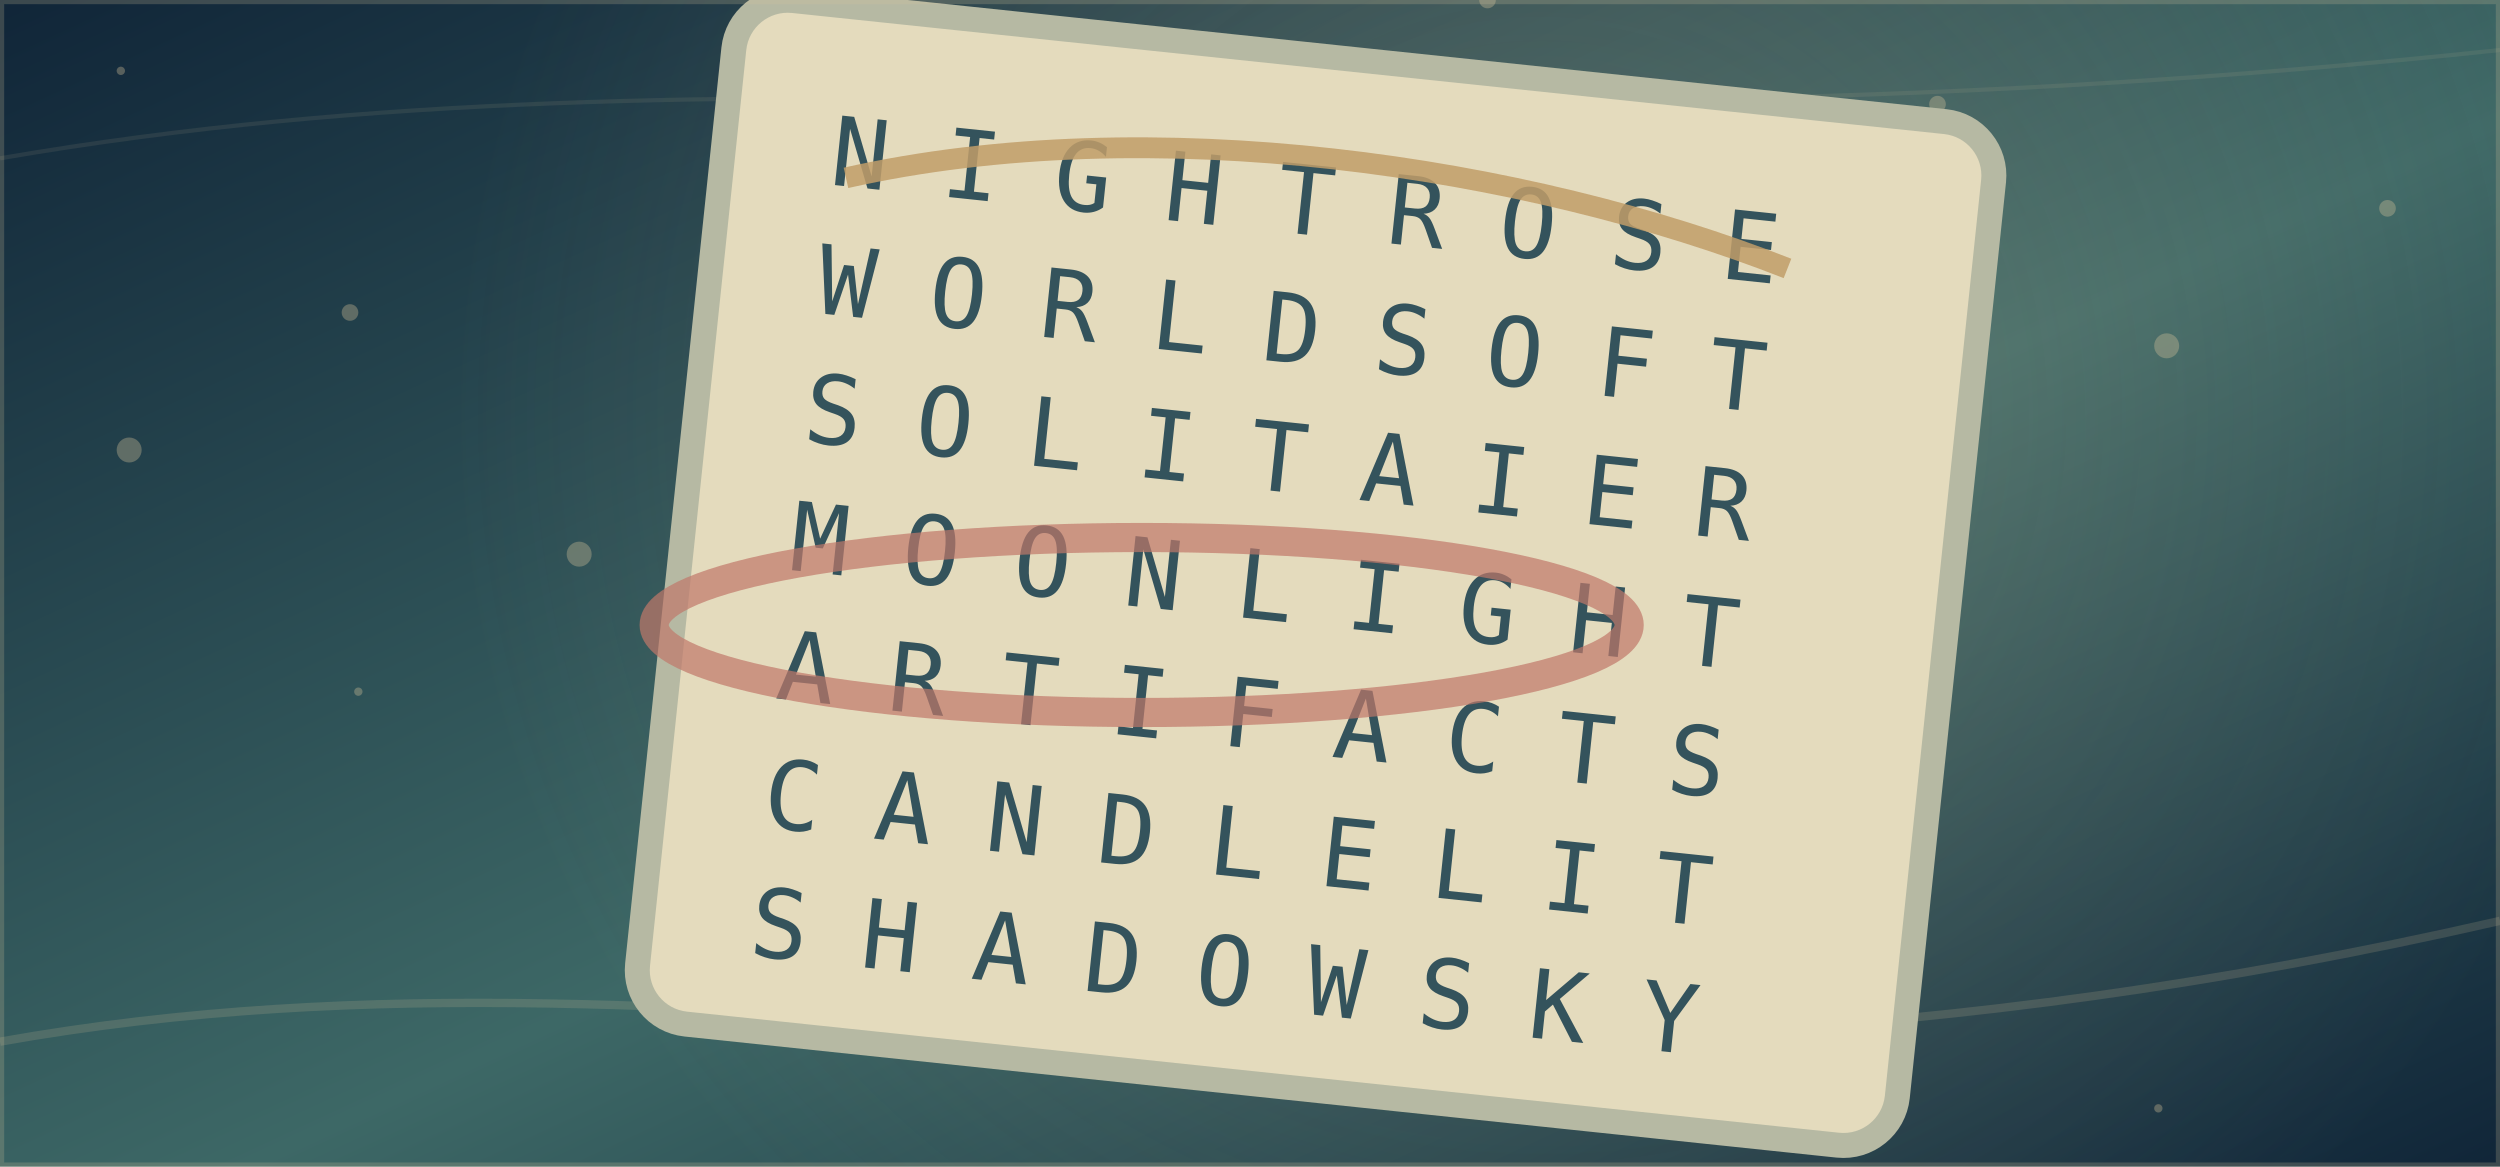
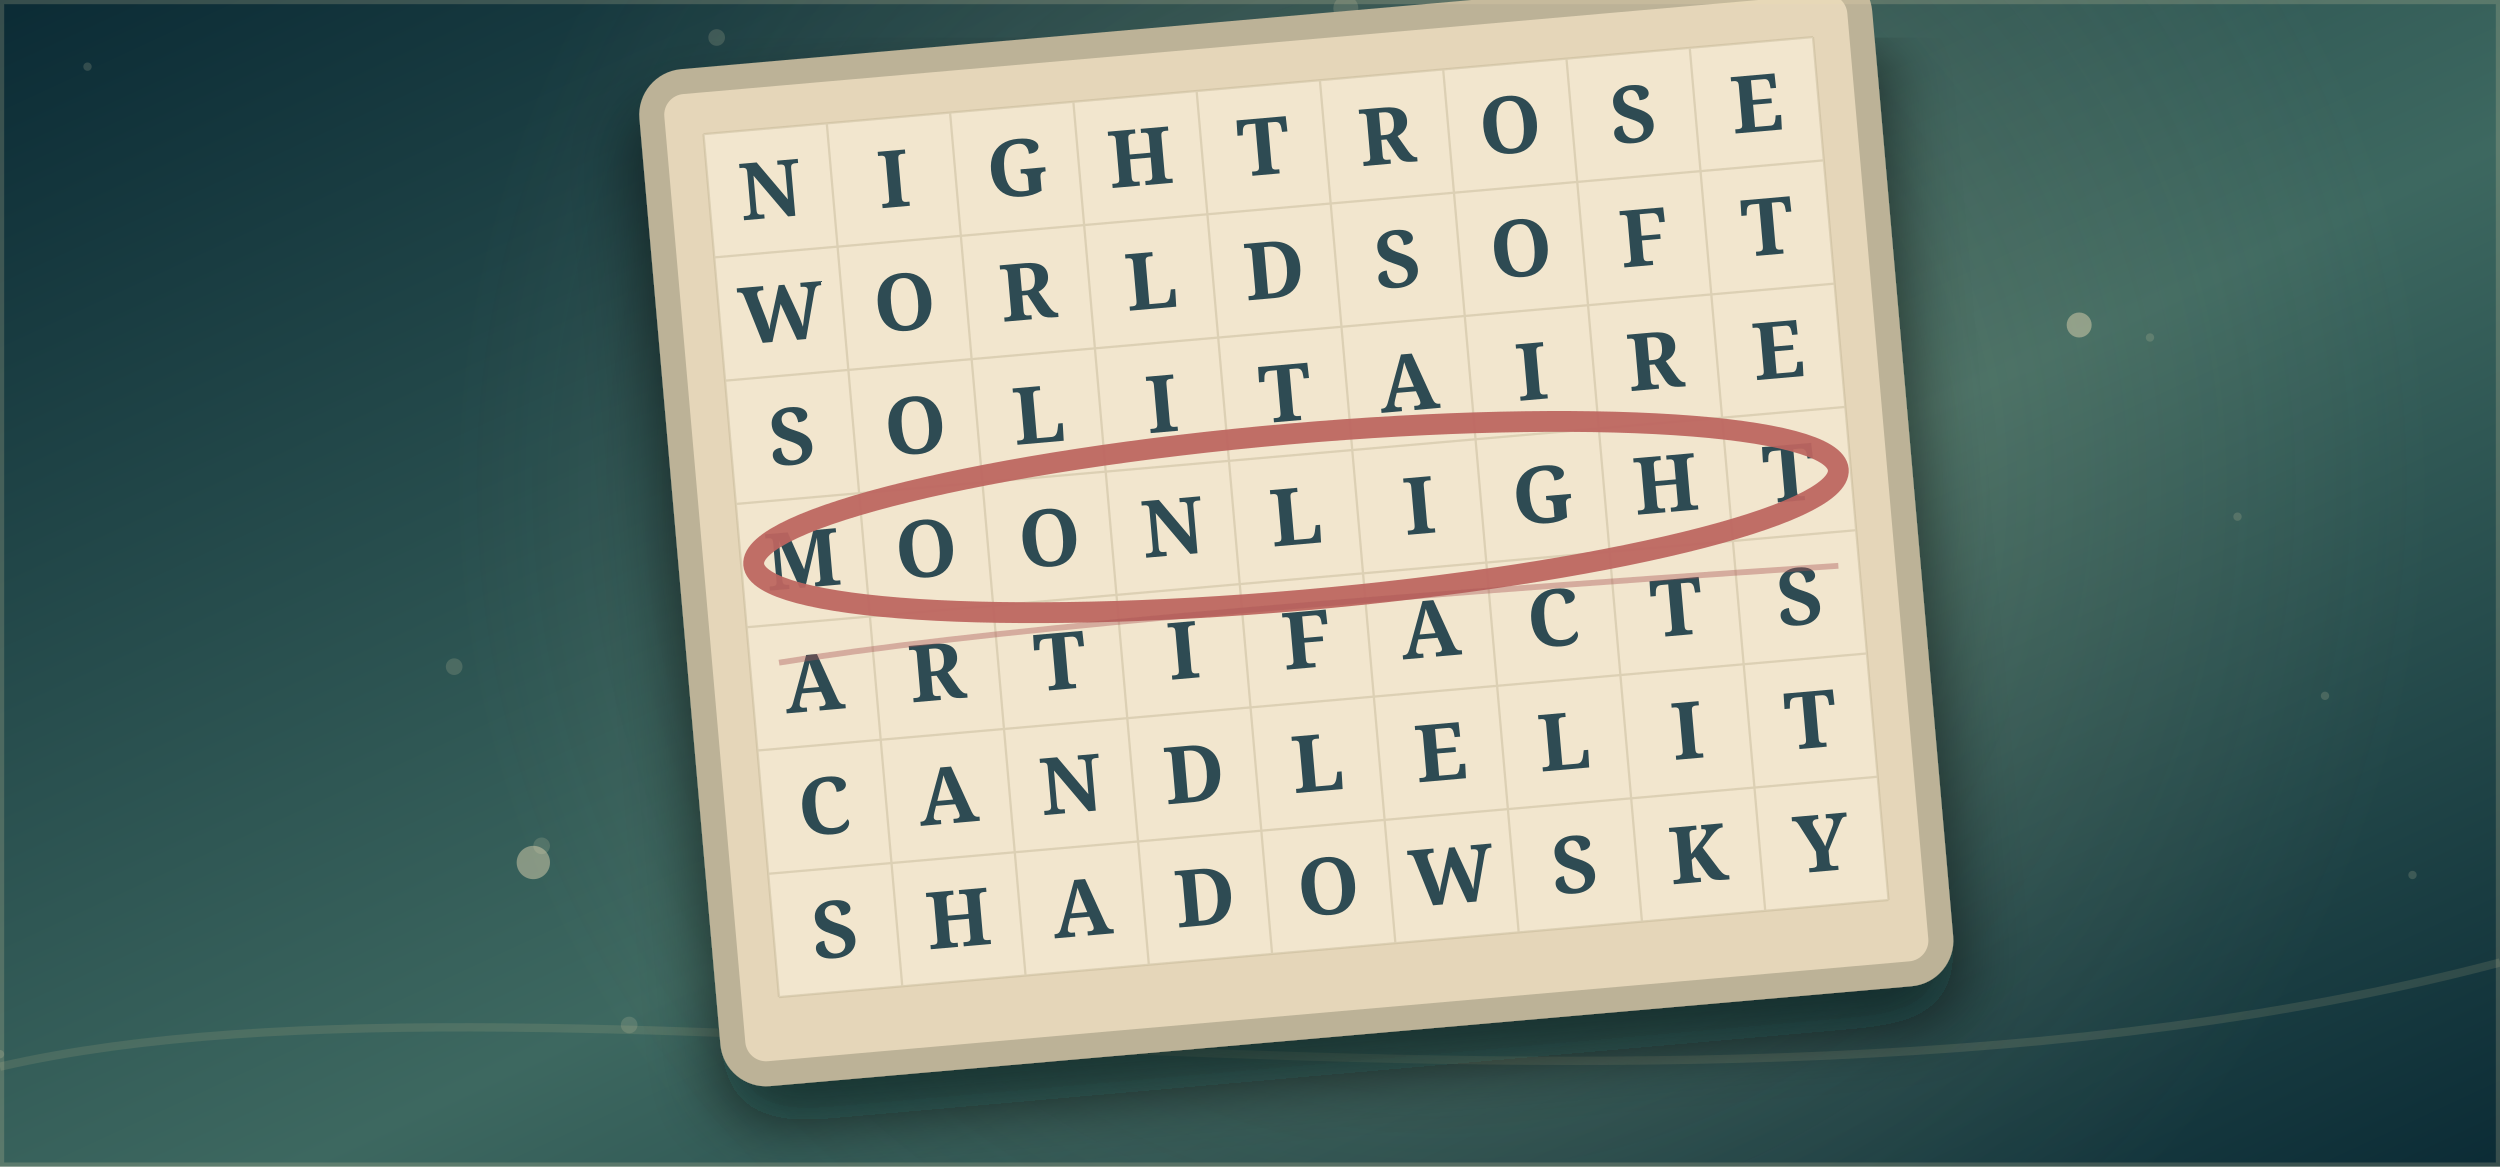
- <svg xmlns="http://www.w3.org/2000/svg" width="600" height="280" viewBox="0 0 600 280" role="img" aria-label="WORD HUNT illustration">
+ <svg xmlns="http://www.w3.org/2000/svg" width="600" height="280" viewBox="0 0 600 280" role="img" aria-label="Word Search illustration">
  <defs>
-     <linearGradient id="ground" x1="0" y1="0" x2="1" y2="1">
-       <stop stop-color="#102538" />
-       <stop offset=".55" stop-color="#3d6866" />
-       <stop offset="1" stop-color="#102538" />
+     <linearGradient id="back" x1="0" y1="0" x2="1" y2="1">
+       <stop stop-color="#0b2b35" />
+       <stop offset=".56" stop-color="#3d6860" />
+       <stop offset="1" stop-color="#0b2b35" />
    </linearGradient>
-     <radialGradient id="haze">
-       <stop stop-color="#d9c39a" stop-opacity=".23" />
-       <stop offset="1" stop-color="#d9c39a" stop-opacity="0" />
+     <radialGradient id="light">
+       <stop stop-color="#eed8a4" stop-opacity=".21" />
+       <stop offset="1" stop-color="#eed8a4" stop-opacity="0" />
    </radialGradient>
-     <filter id="shadow" x="-40%" y="-40%" width="180%" height="180%">
-       <feGaussianBlur in="SourceAlpha" stdDeviation="10" />
-       <feOffset dy="11" />
-       <feComponentTransfer>
-         <feFuncA type="linear" slope=".6" />
-       </feComponentTransfer>
-       <feMerge>
-         <feMergeNode />
-         <feMergeNode in="SourceGraphic" />
-       </feMerge>
+     <filter id="depth" x="-20%" y="-25%" width="150%" height="160%">
+       <feDropShadow dx="0" dy="9" stdDeviation="8" flood-color="#041019" flood-opacity=".62" />
    </filter>
  </defs>
-   <rect width="600" height="280" fill="url(#ground)" />
-   <circle cx="370" cy="100" r="260" fill="url(#haze)" />
-   <path d="M0 250C180 218 325 284 600 221" stroke="#d9c39a" stroke-opacity=".17" stroke-width="2" fill="none" />
-   <path d="M0 38C180 7 337 40 600 12" stroke="#d9c39a" stroke-opacity=".1" fill="none" />
-   <g opacity=".34" fill="#d9c39a">
-     <circle cx="29" cy="17" r="1" />
-     <circle cx="192" cy="100" r="2" />
-     <circle cx="355" cy="183" r="3" />
-     <circle cx="518" cy="266" r="1" />
-     <circle cx="84" cy="75" r="2" />
-     <circle cx="247" cy="158" r="3" />
-     <circle cx="410" cy="241" r="1" />
-     <circle cx="573" cy="50" r="2" />
-     <circle cx="139" cy="133" r="3" />
-     <circle cx="302" cy="216" r="1" />
-     <circle cx="465" cy="25" r="2" />
-     <circle cx="31" cy="108" r="3" />
-     <circle cx="194" cy="191" r="1" />
-     <circle cx="357" cy="0" r="2" />
-     <circle cx="520" cy="83" r="3" />
-     <circle cx="86" cy="166" r="1" />
-     <circle cx="249" cy="249" r="2" />
-     <circle cx="412" cy="58" r="3" />
+   <rect width="600" height="280" fill="url(#back)" />
+   <circle cx="346" cy="116" r="240" fill="url(#light)" />
+   <g fill="#d9d1aa">
+     <circle cx="21" cy="16" r="1" opacity=".18" />
+     <circle cx="214" cy="95" r="2" opacity=".18" />
+     <circle cx="407" cy="174" r="3" opacity=".18" />
+     <circle cx="0" cy="253" r="1" opacity=".18" />
+     <circle cx="193" cy="52" r="2" opacity=".18" />
+     <circle cx="386" cy="131" r="3" opacity=".18" />
+     <circle cx="579" cy="210" r="1" opacity=".18" />
+     <circle cx="172" cy="9" r="2" opacity=".18" />
+     <circle cx="365" cy="88" r="3" opacity=".18" />
+     <circle cx="558" cy="167" r="1" opacity=".18" />
+     <circle cx="151" cy="246" r="2" opacity=".18" />
+     <circle cx="344" cy="45" r="3" opacity=".18" />
+     <circle cx="537" cy="124" r="1" opacity=".18" />
+     <circle cx="130" cy="203" r="2" opacity=".18" />
+     <circle cx="323" cy="2" r="3" opacity=".18" />
+     <circle cx="516" cy="81" r="1" opacity=".18" />
+     <circle cx="109" cy="160" r="2" opacity=".18" />
  </g>
-   <g transform="translate(316 135) rotate(6)">
-     <rect x="-152" y="-121" width="304" height="247" rx="13" fill="#e4dbbd" stroke="#b6b9a3" stroke-width="6" />
-     <g font-family="Consolas,monospace" font-size="23" letter-spacing="13" fill="#34535c">
-       <text x="-126" y="-78">NIGHTROSE</text>
-       <text x="-126" y="-47">WORLDSOFT</text>
-       <text x="-126" y="-16">SOLITAIER</text>
-       <text x="-126" y="15">MOONLIGHT</text>
-       <text x="-126" y="46">ARTIFACTS</text>
-       <text x="-126" y="77">CANDLELIT</text>
-       <text x="-126" y="108">SHADOWSKY</text>
+   <path d="M0 256C135 225 395 285 600 231" fill="none" stroke="#c9bf91" stroke-opacity=".15" stroke-width="2" />
+   <g transform="translate(178 20) rotate(-5 135 111)" filter="url(#depth)">
+     <rect x="-12" y="-13" width="291" height="239" rx="8" fill="#e5d6b9" stroke="#bcb297" stroke-width="6" />
+     <rect x="0" y="0" width="267.3" height="207.9" fill="#f2e6ce" />
+     <g fill="none" stroke="#bcae8d" stroke-width=".55" opacity=".4">
+       <path d="M0 0V207.9" />
+       <path d="M29.7 0V207.9" />
+       <path d="M59.4 0V207.9" />
+       <path d="M89.1 0V207.9" />
+       <path d="M118.8 0V207.9" />
+       <path d="M148.5 0V207.9" />
+       <path d="M178.2 0V207.9" />
+       <path d="M207.9 0V207.9" />
+       <path d="M237.6 0V207.9" />
+       <path d="M267.3 0V207.9" />
+       <path d="M0 0H267.3" />
+       <path d="M0 29.7H267.3" />
+       <path d="M0 59.4H267.3" />
+       <path d="M0 89.1H267.3" />
+       <path d="M0 118.8H267.3" />
+       <path d="M0 148.5H267.3" />
+       <path d="M0 178.2H267.3" />
+       <path d="M0 207.9H267.3" />
    </g>
-     <ellipse cx="-42" cy="15" rx="117" ry="21" transform="rotate(-6)" fill="none" stroke="#c07769" stroke-width="7" opacity=".7" />
-     <path d="M-122 -80C-51 -104 40 -100 105 -82" stroke="#c19d68" stroke-width="5" opacity=".85" fill="none" />
+     <g fill="#2d4b52" font-family="Georgia,serif" font-size="19" font-weight="600" text-anchor="middle" dominant-baseline="middle">
+       <text x="14.85" y="14.85">N</text>
+       <text x="44.55" y="14.85">I</text>
+       <text x="74.25" y="14.85">G</text>
+       <text x="103.95" y="14.85">H</text>
+       <text x="133.65" y="14.85">T</text>
+       <text x="163.35" y="14.85">R</text>
+       <text x="193.05" y="14.85">O</text>
+       <text x="222.75" y="14.85">S</text>
+       <text x="252.45" y="14.85">E</text>
+       <text x="14.85" y="44.55">W</text>
+       <text x="44.55" y="44.55">O</text>
+       <text x="74.25" y="44.55">R</text>
+       <text x="103.95" y="44.55">L</text>
+       <text x="133.65" y="44.55">D</text>
+       <text x="163.35" y="44.55">S</text>
+       <text x="193.05" y="44.55">O</text>
+       <text x="222.75" y="44.55">F</text>
+       <text x="252.45" y="44.55">T</text>
+       <text x="14.85" y="74.25">S</text>
+       <text x="44.55" y="74.25">O</text>
+       <text x="74.25" y="74.25">L</text>
+       <text x="103.95" y="74.25">I</text>
+       <text x="133.65" y="74.25">T</text>
+       <text x="163.35" y="74.25">A</text>
+       <text x="193.05" y="74.25">I</text>
+       <text x="222.75" y="74.25">R</text>
+       <text x="252.45" y="74.25">E</text>
+       <text x="14.85" y="103.95">M</text>
+       <text x="44.55" y="103.95">O</text>
+       <text x="74.25" y="103.95">O</text>
+       <text x="103.95" y="103.95">N</text>
+       <text x="133.65" y="103.95">L</text>
+       <text x="163.35" y="103.95">I</text>
+       <text x="193.05" y="103.95">G</text>
+       <text x="222.75" y="103.95">H</text>
+       <text x="252.45" y="103.95">T</text>
+       <text x="14.85" y="133.65">A</text>
+       <text x="44.55" y="133.65">R</text>
+       <text x="74.25" y="133.65">T</text>
+       <text x="103.95" y="133.65">I</text>
+       <text x="133.65" y="133.65">F</text>
+       <text x="163.35" y="133.65">A</text>
+       <text x="193.05" y="133.65">C</text>
+       <text x="222.75" y="133.65">T</text>
+       <text x="252.45" y="133.65">S</text>
+       <text x="14.85" y="163.35">C</text>
+       <text x="44.55" y="163.35">A</text>
+       <text x="74.25" y="163.35">N</text>
+       <text x="103.95" y="163.35">D</text>
+       <text x="133.65" y="163.35">L</text>
+       <text x="163.35" y="163.35">E</text>
+       <text x="193.05" y="163.35">L</text>
+       <text x="222.75" y="163.35">I</text>
+       <text x="252.45" y="163.35">T</text>
+       <text x="14.85" y="193.05">S</text>
+       <text x="44.55" y="193.05">H</text>
+       <text x="74.25" y="193.05">A</text>
+       <text x="103.95" y="193.05">D</text>
+       <text x="133.65" y="193.05">O</text>
+       <text x="163.35" y="193.05">W</text>
+       <text x="193.05" y="193.05">S</text>
+       <text x="222.75" y="193.05">K</text>
+       <text x="252.45" y="193.05">Y</text>
+     </g>
+     <ellipse cx="133.65" cy="103.95" rx="130.65" ry="20" fill="none" stroke="#bd6660" stroke-width="5" opacity=".94" />
+     <path d="M7 127.95Q73 122.95 262.3 126.95" stroke="#a95656" stroke-width="1.4" fill="none" opacity=".4" />
  </g>
-   <rect width="600" height="280" fill="none" stroke="#d9c39a" stroke-opacity=".22" stroke-width="2" />
+   <g fill="#e8d9b4" opacity=".46">
+     <circle cx="128" cy="207" r="4" />
+     <circle cx="499" cy="78" r="3" />
+   </g>
+   <rect width="600" height="280" fill="none" stroke="#efe0af" stroke-opacity=".19" stroke-width="2" />
</svg>
